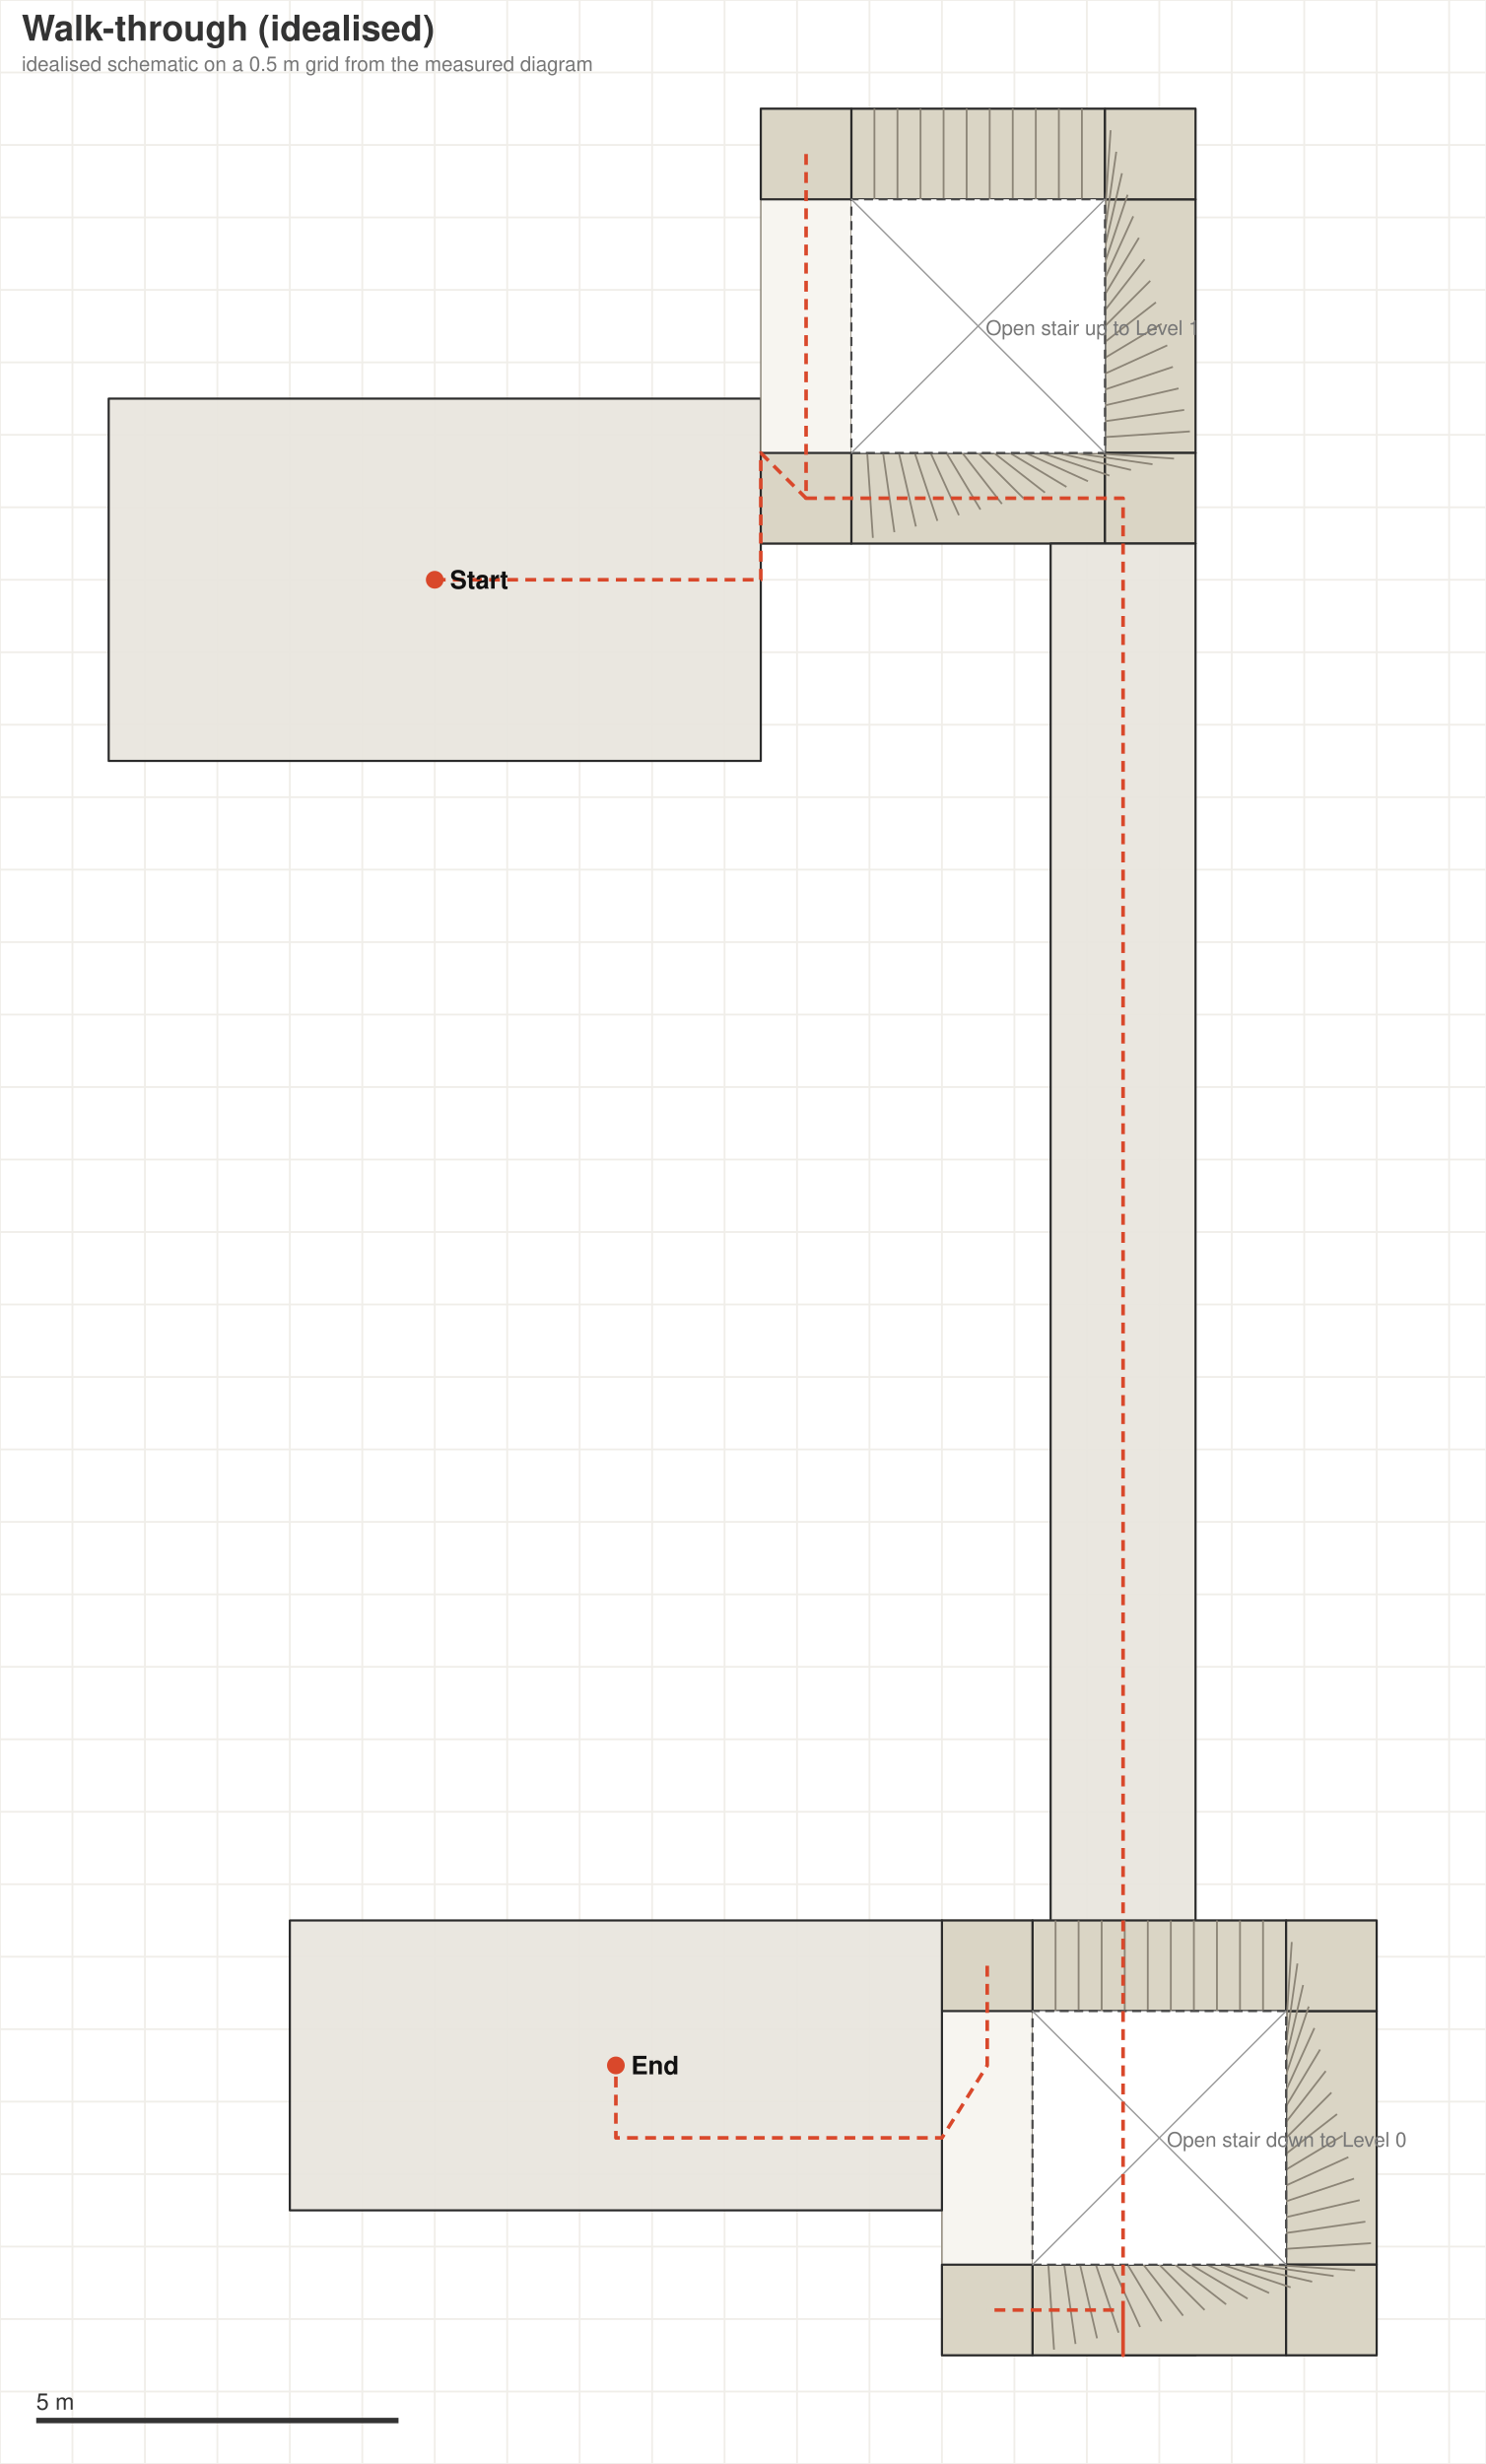
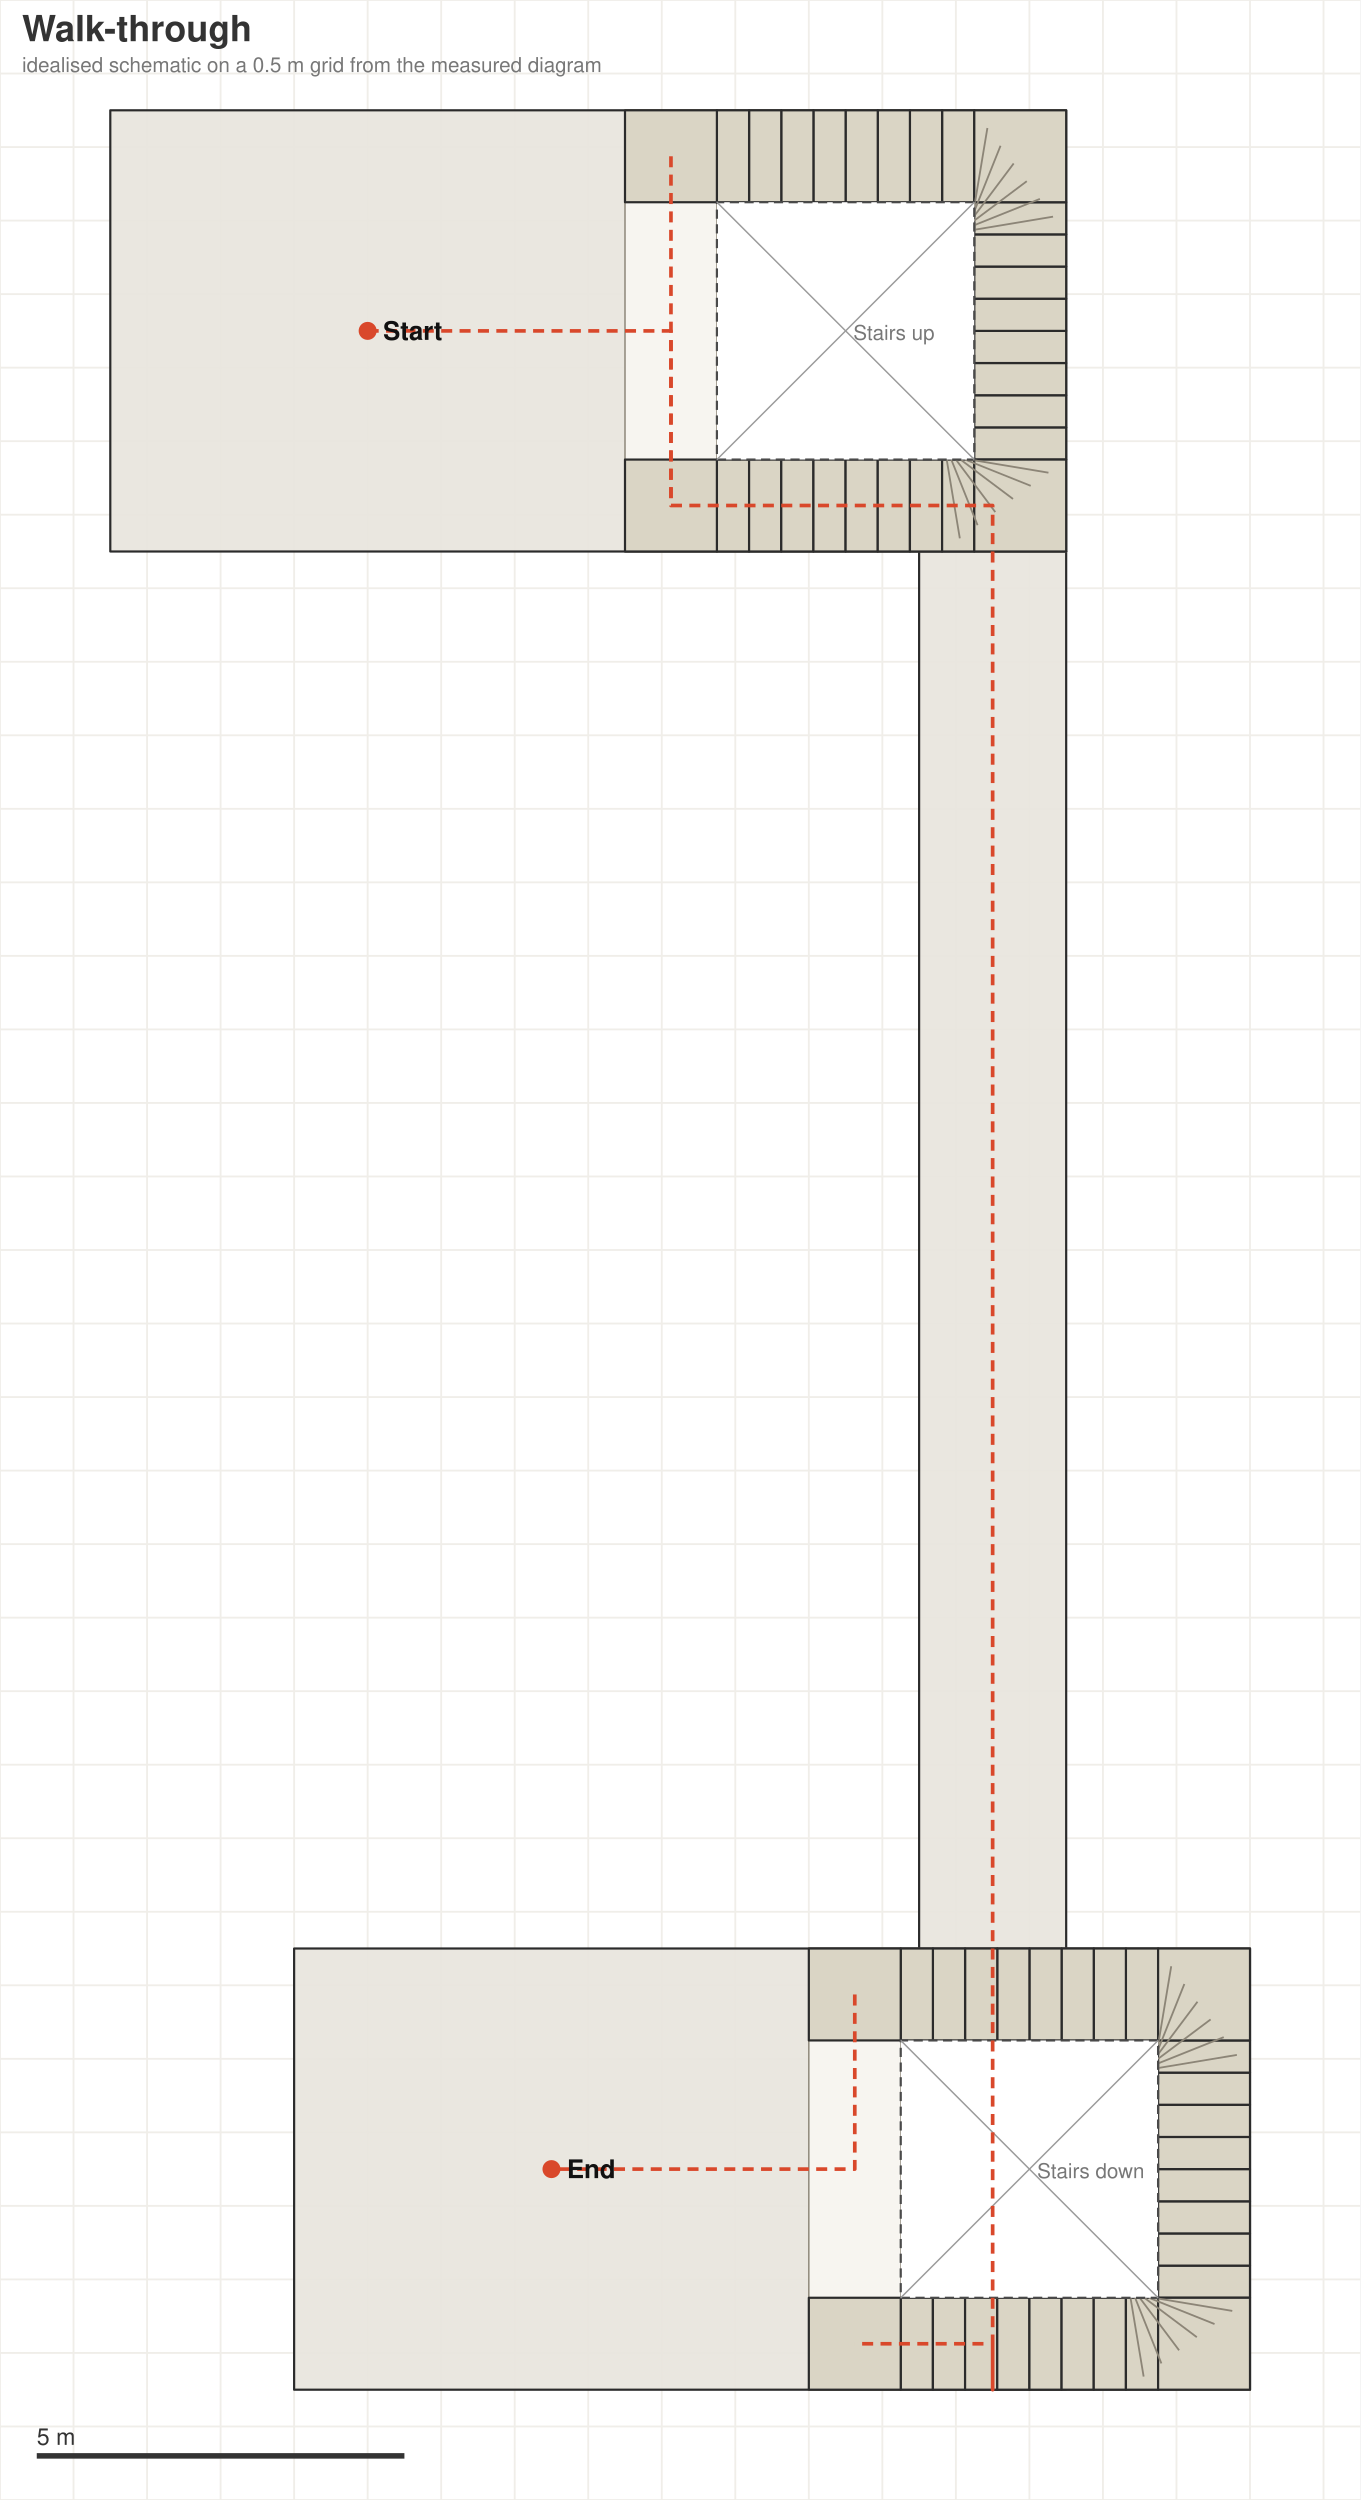
- <svg xmlns="http://www.w3.org/2000/svg" width="820" height="1360" viewBox="0 0 820.0 1360.0" font-family="Helvetica, Arial, sans-serif">
+ <svg xmlns="http://www.w3.org/2000/svg" width="740" height="1360" viewBox="0 0 740.0 1360.0" font-family="Helvetica, Arial, sans-serif">
  <rect width="100%" height="100%" fill="white" />
  <line x1="0" y1="1360" x2="0" y2="0" stroke="#f0eee9" stroke-width="1" />
  <line x1="40" y1="1360" x2="40" y2="0" stroke="#f0eee9" stroke-width="1" />
  <line x1="80" y1="1360" x2="80" y2="0" stroke="#f0eee9" stroke-width="1" />
  <line x1="120" y1="1360" x2="120" y2="0" stroke="#f0eee9" stroke-width="1" />
  <line x1="160" y1="1360" x2="160" y2="0" stroke="#f0eee9" stroke-width="1" />
  <line x1="200" y1="1360" x2="200" y2="0" stroke="#f0eee9" stroke-width="1" />
  <line x1="240" y1="1360" x2="240" y2="0" stroke="#f0eee9" stroke-width="1" />
  <line x1="280" y1="1360" x2="280" y2="0" stroke="#f0eee9" stroke-width="1" />
  <line x1="320" y1="1360" x2="320" y2="0" stroke="#f0eee9" stroke-width="1" />
  <line x1="360" y1="1360" x2="360" y2="0" stroke="#f0eee9" stroke-width="1" />
  <line x1="400" y1="1360" x2="400" y2="0" stroke="#f0eee9" stroke-width="1" />
  <line x1="440" y1="1360" x2="440" y2="0" stroke="#f0eee9" stroke-width="1" />
  <line x1="480" y1="1360" x2="480" y2="0" stroke="#f0eee9" stroke-width="1" />
  <line x1="520" y1="1360" x2="520" y2="0" stroke="#f0eee9" stroke-width="1" />
  <line x1="560" y1="1360" x2="560" y2="0" stroke="#f0eee9" stroke-width="1" />
  <line x1="600" y1="1360" x2="600" y2="0" stroke="#f0eee9" stroke-width="1" />
  <line x1="640" y1="1360" x2="640" y2="0" stroke="#f0eee9" stroke-width="1" />
  <line x1="680" y1="1360" x2="680" y2="0" stroke="#f0eee9" stroke-width="1" />
  <line x1="720" y1="1360" x2="720" y2="0" stroke="#f0eee9" stroke-width="1" />
-   <line x1="760" y1="1360" x2="760" y2="0" stroke="#f0eee9" stroke-width="1" />
-   <line x1="800" y1="1360" x2="800" y2="0" stroke="#f0eee9" stroke-width="1" />
-   <line x1="0" y1="1360" x2="820" y2="1360" stroke="#f0eee9" stroke-width="1" />
-   <line x1="0" y1="1320" x2="820" y2="1320" stroke="#f0eee9" stroke-width="1" />
-   <line x1="0" y1="1280" x2="820" y2="1280" stroke="#f0eee9" stroke-width="1" />
-   <line x1="0" y1="1240" x2="820" y2="1240" stroke="#f0eee9" stroke-width="1" />
-   <line x1="0" y1="1200" x2="820" y2="1200" stroke="#f0eee9" stroke-width="1" />
-   <line x1="0" y1="1160" x2="820" y2="1160" stroke="#f0eee9" stroke-width="1" />
-   <line x1="0" y1="1120" x2="820" y2="1120" stroke="#f0eee9" stroke-width="1" />
-   <line x1="0" y1="1080" x2="820" y2="1080" stroke="#f0eee9" stroke-width="1" />
-   <line x1="0" y1="1040" x2="820" y2="1040" stroke="#f0eee9" stroke-width="1" />
-   <line x1="0" y1="1000" x2="820" y2="1000" stroke="#f0eee9" stroke-width="1" />
-   <line x1="0" y1="960" x2="820" y2="960" stroke="#f0eee9" stroke-width="1" />
-   <line x1="0" y1="920" x2="820" y2="920" stroke="#f0eee9" stroke-width="1" />
-   <line x1="0" y1="880" x2="820" y2="880" stroke="#f0eee9" stroke-width="1" />
-   <line x1="0" y1="840" x2="820" y2="840" stroke="#f0eee9" stroke-width="1" />
-   <line x1="0" y1="800" x2="820" y2="800" stroke="#f0eee9" stroke-width="1" />
-   <line x1="0" y1="760" x2="820" y2="760" stroke="#f0eee9" stroke-width="1" />
-   <line x1="0" y1="720" x2="820" y2="720" stroke="#f0eee9" stroke-width="1" />
-   <line x1="0" y1="680" x2="820" y2="680" stroke="#f0eee9" stroke-width="1" />
-   <line x1="0" y1="640" x2="820" y2="640" stroke="#f0eee9" stroke-width="1" />
-   <line x1="0" y1="600" x2="820" y2="600" stroke="#f0eee9" stroke-width="1" />
-   <line x1="0" y1="560" x2="820" y2="560" stroke="#f0eee9" stroke-width="1" />
-   <line x1="0" y1="520" x2="820" y2="520" stroke="#f0eee9" stroke-width="1" />
-   <line x1="0" y1="480" x2="820" y2="480" stroke="#f0eee9" stroke-width="1" />
-   <line x1="0" y1="440" x2="820" y2="440" stroke="#f0eee9" stroke-width="1" />
-   <line x1="0" y1="400" x2="820" y2="400" stroke="#f0eee9" stroke-width="1" />
-   <line x1="0" y1="360" x2="820" y2="360" stroke="#f0eee9" stroke-width="1" />
-   <line x1="0" y1="320" x2="820" y2="320" stroke="#f0eee9" stroke-width="1" />
-   <line x1="0" y1="280" x2="820" y2="280" stroke="#f0eee9" stroke-width="1" />
-   <line x1="0" y1="240" x2="820" y2="240" stroke="#f0eee9" stroke-width="1" />
-   <line x1="0" y1="200" x2="820" y2="200" stroke="#f0eee9" stroke-width="1" />
-   <line x1="0" y1="160" x2="820" y2="160" stroke="#f0eee9" stroke-width="1" />
-   <line x1="0" y1="120" x2="820" y2="120" stroke="#f0eee9" stroke-width="1" />
-   <line x1="0" y1="80" x2="820" y2="80" stroke="#f0eee9" stroke-width="1" />
-   <line x1="0" y1="40" x2="820" y2="40" stroke="#f0eee9" stroke-width="1" />
-   <line x1="0" y1="0" x2="820" y2="0" stroke="#f0eee9" stroke-width="1" />
-   <polygon points="60,420 420,420 420,220 60,220" fill="#e9e6df" stroke="#2b2b2b" stroke-width="1.2" stroke-linejoin="round" fill-opacity="0.95" />
-   <polygon points="420,250 660,250 660,300 420,300" fill="#f7f5f0" stroke="#8c8577" stroke-width="0.8" />
-   <polygon points="610,300 610,60 660,60 660,300" fill="#f7f5f0" stroke="#8c8577" stroke-width="0.8" />
-   <polygon points="660,110 420,110 420,60 660,60" fill="#f7f5f0" stroke="#8c8577" stroke-width="0.8" />
-   <polygon points="470,60 470,300 420,300 420,60" fill="#f7f5f0" stroke="#8c8577" stroke-width="0.8" />
-   <polygon points="470,300 610,300 610,250 470,250" fill="#d9d3c4" stroke="#2b2b2b" stroke-width="1.2" stroke-linejoin="round" fill-opacity="0.95" />
-   <polygon points="660,250 660,110 610,110 610,250" fill="#d9d3c4" stroke="#2b2b2b" stroke-width="1.2" stroke-linejoin="round" fill-opacity="0.95" />
-   <polygon points="610,60 470,60 470,110 610,110" fill="#d9d3c4" stroke="#2b2b2b" stroke-width="1.2" stroke-linejoin="round" fill-opacity="0.95" />
-   <polygon points="420,300 470,300 470,250 420,250" fill="#d9d3c4" stroke="#2b2b2b" stroke-width="1.2" stroke-linejoin="round" fill-opacity="0.95" />
-   <polygon points="610,300 660,300 660,250 610,250" fill="#d9d3c4" stroke="#2b2b2b" stroke-width="1.2" stroke-linejoin="round" fill-opacity="0.95" />
-   <polygon points="610,110 660,110 660,60 610,60" fill="#d9d3c4" stroke="#2b2b2b" stroke-width="1.2" stroke-linejoin="round" fill-opacity="0.95" />
-   <polygon points="420,110 470,110 470,60 420,60" fill="#d9d3c4" stroke="#2b2b2b" stroke-width="1.2" stroke-linejoin="round" fill-opacity="0.95" />
-   <line x1="481.88" y1="296.88" x2="478.75" y2="250" stroke="#8c8577" stroke-width="1" />
-   <line x1="493.75" y1="293.75" x2="487.5" y2="250" stroke="#8c8577" stroke-width="1" />
-   <line x1="505.62" y1="290.62" x2="496.25" y2="250" stroke="#8c8577" stroke-width="1" />
-   <line x1="517.5" y1="287.5" x2="505" y2="250" stroke="#8c8577" stroke-width="1" />
-   <line x1="529.38" y1="284.38" x2="513.75" y2="250" stroke="#8c8577" stroke-width="1" />
-   <line x1="541.25" y1="281.25" x2="522.5" y2="250" stroke="#8c8577" stroke-width="1" />
-   <line x1="553.12" y1="278.12" x2="531.25" y2="250" stroke="#8c8577" stroke-width="1" />
-   <line x1="565" y1="275" x2="540" y2="250" stroke="#8c8577" stroke-width="1" />
-   <line x1="576.88" y1="271.88" x2="548.75" y2="250" stroke="#8c8577" stroke-width="1" />
-   <line x1="588.75" y1="268.75" x2="557.5" y2="250" stroke="#8c8577" stroke-width="1" />
-   <line x1="600.62" y1="265.62" x2="566.25" y2="250" stroke="#8c8577" stroke-width="1" />
-   <line x1="612.5" y1="262.5" x2="575" y2="250" stroke="#8c8577" stroke-width="1" />
-   <line x1="624.38" y1="259.38" x2="583.75" y2="250" stroke="#8c8577" stroke-width="1" />
-   <line x1="636.25" y1="256.25" x2="592.5" y2="250" stroke="#8c8577" stroke-width="1" />
-   <line x1="648.12" y1="253.12" x2="601.25" y2="250" stroke="#8c8577" stroke-width="1" />
-   <line x1="656.88" y1="238.12" x2="610" y2="241.25" stroke="#8c8577" stroke-width="1" />
-   <line x1="653.75" y1="226.25" x2="610" y2="232.5" stroke="#8c8577" stroke-width="1" />
-   <line x1="650.62" y1="214.38" x2="610" y2="223.75" stroke="#8c8577" stroke-width="1" />
-   <line x1="647.5" y1="202.5" x2="610" y2="215" stroke="#8c8577" stroke-width="1" />
-   <line x1="644.38" y1="190.62" x2="610" y2="206.25" stroke="#8c8577" stroke-width="1" />
-   <line x1="641.25" y1="178.75" x2="610" y2="197.5" stroke="#8c8577" stroke-width="1" />
-   <line x1="638.12" y1="166.88" x2="610" y2="188.75" stroke="#8c8577" stroke-width="1" />
-   <line x1="635" y1="155" x2="610" y2="180" stroke="#8c8577" stroke-width="1" />
-   <line x1="631.88" y1="143.12" x2="610" y2="171.25" stroke="#8c8577" stroke-width="1" />
-   <line x1="628.75" y1="131.25" x2="610" y2="162.5" stroke="#8c8577" stroke-width="1" />
-   <line x1="625.62" y1="119.38" x2="610" y2="153.75" stroke="#8c8577" stroke-width="1" />
-   <line x1="622.5" y1="107.5" x2="610" y2="145" stroke="#8c8577" stroke-width="1" />
-   <line x1="619.38" y1="95.62" x2="610" y2="136.25" stroke="#8c8577" stroke-width="1" />
-   <line x1="616.25" y1="83.75" x2="610" y2="127.5" stroke="#8c8577" stroke-width="1" />
-   <line x1="613.12" y1="71.88" x2="610" y2="118.75" stroke="#8c8577" stroke-width="1" />
-   <line x1="597.27" y1="60" x2="597.27" y2="110" stroke="#8c8577" stroke-width="1" />
-   <line x1="584.55" y1="60" x2="584.55" y2="110" stroke="#8c8577" stroke-width="1" />
-   <line x1="571.82" y1="60" x2="571.82" y2="110" stroke="#8c8577" stroke-width="1" />
-   <line x1="559.09" y1="60" x2="559.09" y2="110" stroke="#8c8577" stroke-width="1" />
-   <line x1="546.36" y1="60" x2="546.36" y2="110" stroke="#8c8577" stroke-width="1" />
-   <line x1="533.64" y1="60" x2="533.64" y2="110" stroke="#8c8577" stroke-width="1" />
-   <line x1="520.91" y1="60" x2="520.91" y2="110" stroke="#8c8577" stroke-width="1" />
-   <line x1="508.18" y1="60" x2="508.18" y2="110" stroke="#8c8577" stroke-width="1" />
-   <line x1="495.45" y1="60" x2="495.45" y2="110" stroke="#8c8577" stroke-width="1" />
-   <line x1="482.73" y1="60" x2="482.73" y2="110" stroke="#8c8577" stroke-width="1" />
-   <polygon points="470,250 610,250 610,110 470,110" fill="white" stroke="#4a4a4a" stroke-width="1.2" stroke-dasharray="5 3" />
-   <line x1="470" y1="250" x2="610" y2="110" stroke="#9a9a9a" stroke-width="0.8" />
-   <line x1="610" y1="250" x2="470" y2="110" stroke="#9a9a9a" stroke-width="0.8" />
-   <polygon points="660,300 660,1300 580,1300 580,300" fill="#e9e6df" stroke="#2b2b2b" stroke-width="1.2" stroke-linejoin="round" fill-opacity="0.95" />
-   <polygon points="520,1250 760,1250 760,1300 520,1300" fill="#f7f5f0" stroke="#8c8577" stroke-width="0.8" />
-   <polygon points="710,1300 710,1060 760,1060 760,1300" fill="#f7f5f0" stroke="#8c8577" stroke-width="0.8" />
-   <polygon points="760,1110 520,1110 520,1060 760,1060" fill="#f7f5f0" stroke="#8c8577" stroke-width="0.8" />
-   <polygon points="570,1060 570,1300 520,1300 520,1060" fill="#f7f5f0" stroke="#8c8577" stroke-width="0.8" />
-   <polygon points="570,1300 710,1300 710,1250 570,1250" fill="#d9d3c4" stroke="#2b2b2b" stroke-width="1.2" stroke-linejoin="round" fill-opacity="0.95" />
-   <polygon points="760,1250 760,1110 710,1110 710,1250" fill="#d9d3c4" stroke="#2b2b2b" stroke-width="1.2" stroke-linejoin="round" fill-opacity="0.95" />
-   <polygon points="710,1060 570,1060 570,1110 710,1110" fill="#d9d3c4" stroke="#2b2b2b" stroke-width="1.2" stroke-linejoin="round" fill-opacity="0.95" />
-   <polygon points="520,1300 570,1300 570,1250 520,1250" fill="#d9d3c4" stroke="#2b2b2b" stroke-width="1.2" stroke-linejoin="round" fill-opacity="0.95" />
-   <polygon points="710,1300 760,1300 760,1250 710,1250" fill="#d9d3c4" stroke="#2b2b2b" stroke-width="1.2" stroke-linejoin="round" fill-opacity="0.95" />
-   <polygon points="710,1110 760,1110 760,1060 710,1060" fill="#d9d3c4" stroke="#2b2b2b" stroke-width="1.2" stroke-linejoin="round" fill-opacity="0.95" />
-   <polygon points="520,1110 570,1110 570,1060 520,1060" fill="#d9d3c4" stroke="#2b2b2b" stroke-width="1.2" stroke-linejoin="round" fill-opacity="0.95" />
-   <line x1="581.88" y1="1296.88" x2="578.75" y2="1250" stroke="#8c8577" stroke-width="1" />
-   <line x1="593.75" y1="1293.75" x2="587.5" y2="1250" stroke="#8c8577" stroke-width="1" />
-   <line x1="605.62" y1="1290.62" x2="596.25" y2="1250" stroke="#8c8577" stroke-width="1" />
-   <line x1="617.5" y1="1287.5" x2="605" y2="1250" stroke="#8c8577" stroke-width="1" />
-   <line x1="629.38" y1="1284.38" x2="613.75" y2="1250" stroke="#8c8577" stroke-width="1" />
-   <line x1="641.25" y1="1281.25" x2="622.5" y2="1250" stroke="#8c8577" stroke-width="1" />
-   <line x1="653.12" y1="1278.12" x2="631.25" y2="1250" stroke="#8c8577" stroke-width="1" />
-   <line x1="665" y1="1275" x2="640" y2="1250" stroke="#8c8577" stroke-width="1" />
-   <line x1="676.88" y1="1271.88" x2="648.75" y2="1250" stroke="#8c8577" stroke-width="1" />
-   <line x1="688.75" y1="1268.75" x2="657.5" y2="1250" stroke="#8c8577" stroke-width="1" />
-   <line x1="700.62" y1="1265.62" x2="666.25" y2="1250" stroke="#8c8577" stroke-width="1" />
-   <line x1="712.5" y1="1262.5" x2="675" y2="1250" stroke="#8c8577" stroke-width="1" />
-   <line x1="724.38" y1="1259.38" x2="683.75" y2="1250" stroke="#8c8577" stroke-width="1" />
-   <line x1="736.25" y1="1256.25" x2="692.5" y2="1250" stroke="#8c8577" stroke-width="1" />
-   <line x1="748.12" y1="1253.12" x2="701.25" y2="1250" stroke="#8c8577" stroke-width="1" />
-   <line x1="756.88" y1="1238.12" x2="710" y2="1241.25" stroke="#8c8577" stroke-width="1" />
-   <line x1="753.75" y1="1226.25" x2="710" y2="1232.5" stroke="#8c8577" stroke-width="1" />
-   <line x1="750.62" y1="1214.38" x2="710" y2="1223.75" stroke="#8c8577" stroke-width="1" />
-   <line x1="747.5" y1="1202.5" x2="710" y2="1215" stroke="#8c8577" stroke-width="1" />
-   <line x1="744.38" y1="1190.62" x2="710" y2="1206.25" stroke="#8c8577" stroke-width="1" />
-   <line x1="741.25" y1="1178.75" x2="710" y2="1197.5" stroke="#8c8577" stroke-width="1" />
-   <line x1="738.12" y1="1166.88" x2="710" y2="1188.75" stroke="#8c8577" stroke-width="1" />
-   <line x1="735" y1="1155" x2="710" y2="1180" stroke="#8c8577" stroke-width="1" />
-   <line x1="731.88" y1="1143.12" x2="710" y2="1171.25" stroke="#8c8577" stroke-width="1" />
-   <line x1="728.75" y1="1131.25" x2="710" y2="1162.5" stroke="#8c8577" stroke-width="1" />
-   <line x1="725.62" y1="1119.38" x2="710" y2="1153.75" stroke="#8c8577" stroke-width="1" />
-   <line x1="722.5" y1="1107.5" x2="710" y2="1145" stroke="#8c8577" stroke-width="1" />
-   <line x1="719.38" y1="1095.62" x2="710" y2="1136.25" stroke="#8c8577" stroke-width="1" />
-   <line x1="716.25" y1="1083.75" x2="710" y2="1127.5" stroke="#8c8577" stroke-width="1" />
-   <line x1="713.12" y1="1071.88" x2="710" y2="1118.75" stroke="#8c8577" stroke-width="1" />
-   <line x1="697.27" y1="1060" x2="697.27" y2="1110" stroke="#8c8577" stroke-width="1" />
-   <line x1="684.55" y1="1060" x2="684.55" y2="1110" stroke="#8c8577" stroke-width="1" />
-   <line x1="671.82" y1="1060" x2="671.82" y2="1110" stroke="#8c8577" stroke-width="1" />
-   <line x1="659.09" y1="1060" x2="659.09" y2="1110" stroke="#8c8577" stroke-width="1" />
-   <line x1="646.36" y1="1060" x2="646.36" y2="1110" stroke="#8c8577" stroke-width="1" />
-   <line x1="633.64" y1="1060" x2="633.64" y2="1110" stroke="#8c8577" stroke-width="1" />
-   <line x1="620.91" y1="1060" x2="620.91" y2="1110" stroke="#8c8577" stroke-width="1" />
-   <line x1="608.18" y1="1060" x2="608.18" y2="1110" stroke="#8c8577" stroke-width="1" />
-   <line x1="595.45" y1="1060" x2="595.45" y2="1110" stroke="#8c8577" stroke-width="1" />
-   <line x1="582.73" y1="1060" x2="582.73" y2="1110" stroke="#8c8577" stroke-width="1" />
-   <polygon points="570,1250 710,1250 710,1110 570,1110" fill="white" stroke="#4a4a4a" stroke-width="1.2" stroke-dasharray="5 3" />
-   <line x1="570" y1="1250" x2="710" y2="1110" stroke="#9a9a9a" stroke-width="0.8" />
-   <line x1="710" y1="1250" x2="570" y2="1110" stroke="#9a9a9a" stroke-width="0.8" />
-   <polygon points="160,1220 520,1220 520,1060 160,1060" fill="#e9e6df" stroke="#2b2b2b" stroke-width="1.2" stroke-linejoin="round" fill-opacity="0.95" />
-   <polyline points="240,320 240,320 240,320 420,320 420,250 445,275 445,275 445,275" fill="none" stroke="#d9482b" stroke-width="2" stroke-dasharray="6 4" stroke-linejoin="round" />
-   <polyline points="445,85 445,275 620,275 620,275 620,300 620,1300 620,1275 545,1275 545,1275" fill="none" stroke="#d9482b" stroke-width="2" stroke-dasharray="6 4" stroke-linejoin="round" />
-   <polyline points="545,1085 545,1140 545,1140 520,1180 340,1180 340,1140 340,1140 340,1140" fill="none" stroke="#d9482b" stroke-width="2" stroke-dasharray="6 4" stroke-linejoin="round" />
-   <circle cx="240" cy="320" r="4.9" fill="#d9482b" />
-   <text x="248.4" y="324.9" font-size="14" fill="#111111" font-weight="600">Start</text>
-   <circle cx="340" cy="1140" r="4.9" fill="#d9482b" />
-   <text x="348.4" y="1144.9" font-size="14" fill="#111111" font-weight="600">End</text>
-   <text x="544.2" y="184.9" font-size="11.2" fill="#777777" font-weight="500">Open stair up to Level 1</text>
-   <text x="644.2" y="1184.9" font-size="11.2" fill="#777777" font-weight="500">Open stair down to Level 0</text>
+   <line x1="0" y1="1360" x2="740" y2="1360" stroke="#f0eee9" stroke-width="1" />
+   <line x1="0" y1="1320" x2="740" y2="1320" stroke="#f0eee9" stroke-width="1" />
+   <line x1="0" y1="1280" x2="740" y2="1280" stroke="#f0eee9" stroke-width="1" />
+   <line x1="0" y1="1240" x2="740" y2="1240" stroke="#f0eee9" stroke-width="1" />
+   <line x1="0" y1="1200" x2="740" y2="1200" stroke="#f0eee9" stroke-width="1" />
+   <line x1="0" y1="1160" x2="740" y2="1160" stroke="#f0eee9" stroke-width="1" />
+   <line x1="0" y1="1120" x2="740" y2="1120" stroke="#f0eee9" stroke-width="1" />
+   <line x1="0" y1="1080" x2="740" y2="1080" stroke="#f0eee9" stroke-width="1" />
+   <line x1="0" y1="1040" x2="740" y2="1040" stroke="#f0eee9" stroke-width="1" />
+   <line x1="0" y1="1000" x2="740" y2="1000" stroke="#f0eee9" stroke-width="1" />
+   <line x1="0" y1="960" x2="740" y2="960" stroke="#f0eee9" stroke-width="1" />
+   <line x1="0" y1="920" x2="740" y2="920" stroke="#f0eee9" stroke-width="1" />
+   <line x1="0" y1="880" x2="740" y2="880" stroke="#f0eee9" stroke-width="1" />
+   <line x1="0" y1="840" x2="740" y2="840" stroke="#f0eee9" stroke-width="1" />
+   <line x1="0" y1="800" x2="740" y2="800" stroke="#f0eee9" stroke-width="1" />
+   <line x1="0" y1="760" x2="740" y2="760" stroke="#f0eee9" stroke-width="1" />
+   <line x1="0" y1="720" x2="740" y2="720" stroke="#f0eee9" stroke-width="1" />
+   <line x1="0" y1="680" x2="740" y2="680" stroke="#f0eee9" stroke-width="1" />
+   <line x1="0" y1="640" x2="740" y2="640" stroke="#f0eee9" stroke-width="1" />
+   <line x1="0" y1="600" x2="740" y2="600" stroke="#f0eee9" stroke-width="1" />
+   <line x1="0" y1="560" x2="740" y2="560" stroke="#f0eee9" stroke-width="1" />
+   <line x1="0" y1="520" x2="740" y2="520" stroke="#f0eee9" stroke-width="1" />
+   <line x1="0" y1="480" x2="740" y2="480" stroke="#f0eee9" stroke-width="1" />
+   <line x1="0" y1="440" x2="740" y2="440" stroke="#f0eee9" stroke-width="1" />
+   <line x1="0" y1="400" x2="740" y2="400" stroke="#f0eee9" stroke-width="1" />
+   <line x1="0" y1="360" x2="740" y2="360" stroke="#f0eee9" stroke-width="1" />
+   <line x1="0" y1="320" x2="740" y2="320" stroke="#f0eee9" stroke-width="1" />
+   <line x1="0" y1="280" x2="740" y2="280" stroke="#f0eee9" stroke-width="1" />
+   <line x1="0" y1="240" x2="740" y2="240" stroke="#f0eee9" stroke-width="1" />
+   <line x1="0" y1="200" x2="740" y2="200" stroke="#f0eee9" stroke-width="1" />
+   <line x1="0" y1="160" x2="740" y2="160" stroke="#f0eee9" stroke-width="1" />
+   <line x1="0" y1="120" x2="740" y2="120" stroke="#f0eee9" stroke-width="1" />
+   <line x1="0" y1="80" x2="740" y2="80" stroke="#f0eee9" stroke-width="1" />
+   <line x1="0" y1="40" x2="740" y2="40" stroke="#f0eee9" stroke-width="1" />
+   <line x1="0" y1="0" x2="740" y2="0" stroke="#f0eee9" stroke-width="1" />
+   <polygon points="60,300 580,300 580,60 60,60" fill="#e9e6df" stroke="#2b2b2b" stroke-width="1.2" stroke-linejoin="round" fill-opacity="0.95" />
+   <polygon points="580,300 580,1300 500,1300 500,300" fill="#e9e6df" stroke="#2b2b2b" stroke-width="1.2" stroke-linejoin="round" fill-opacity="0.95" />
+   <polygon points="160,1300 680,1300 680,1060 160,1060" fill="#e9e6df" stroke="#2b2b2b" stroke-width="1.2" stroke-linejoin="round" fill-opacity="0.95" />
+   <polygon points="340,250 580,250 580,300 340,300" fill="#f7f5f0" stroke="#8c8577" stroke-width="0.8" />
+   <polygon points="530,300 530,60 580,60 580,300" fill="#f7f5f0" stroke="#8c8577" stroke-width="0.8" />
+   <polygon points="580,110 340,110 340,60 580,60" fill="#f7f5f0" stroke="#8c8577" stroke-width="0.8" />
+   <polygon points="390,60 390,300 340,300 340,60" fill="#f7f5f0" stroke="#8c8577" stroke-width="0.8" />
+   <polygon points="390,300 407.5,300 407.5,250 390,250" fill="#d9d3c4" stroke="#2b2b2b" stroke-width="1.2" stroke-linejoin="round" fill-opacity="0.95" />
+   <polygon points="407.5,300 425,300 425,250 407.5,250" fill="#d9d3c4" stroke="#2b2b2b" stroke-width="1.2" stroke-linejoin="round" fill-opacity="0.95" />
+   <polygon points="425,300 442.5,300 442.5,250 425,250" fill="#d9d3c4" stroke="#2b2b2b" stroke-width="1.2" stroke-linejoin="round" fill-opacity="0.95" />
+   <polygon points="442.5,300 460,300 460,250 442.5,250" fill="#d9d3c4" stroke="#2b2b2b" stroke-width="1.2" stroke-linejoin="round" fill-opacity="0.95" />
+   <polygon points="460,300 477.5,300 477.5,250 460,250" fill="#d9d3c4" stroke="#2b2b2b" stroke-width="1.2" stroke-linejoin="round" fill-opacity="0.95" />
+   <polygon points="477.5,300 495,300 495,250 477.5,250" fill="#d9d3c4" stroke="#2b2b2b" stroke-width="1.2" stroke-linejoin="round" fill-opacity="0.95" />
+   <polygon points="495,300 512.5,300 512.5,250 495,250" fill="#d9d3c4" stroke="#2b2b2b" stroke-width="1.2" stroke-linejoin="round" fill-opacity="0.95" />
+   <polygon points="512.5,300 530,300 530,250 512.5,250" fill="#d9d3c4" stroke="#2b2b2b" stroke-width="1.2" stroke-linejoin="round" fill-opacity="0.95" />
+   <polygon points="580,250 580,232.5 530,232.5 530,250" fill="#d9d3c4" stroke="#2b2b2b" stroke-width="1.2" stroke-linejoin="round" fill-opacity="0.95" />
+   <polygon points="580,232.5 580,215 530,215 530,232.5" fill="#d9d3c4" stroke="#2b2b2b" stroke-width="1.2" stroke-linejoin="round" fill-opacity="0.95" />
+   <polygon points="580,215 580,197.5 530,197.5 530,215" fill="#d9d3c4" stroke="#2b2b2b" stroke-width="1.2" stroke-linejoin="round" fill-opacity="0.95" />
+   <polygon points="580,197.5 580,180 530,180 530,197.5" fill="#d9d3c4" stroke="#2b2b2b" stroke-width="1.2" stroke-linejoin="round" fill-opacity="0.95" />
+   <polygon points="580,180 580,162.5 530,162.5 530,180" fill="#d9d3c4" stroke="#2b2b2b" stroke-width="1.2" stroke-linejoin="round" fill-opacity="0.95" />
+   <polygon points="580,162.5 580,145 530,145 530,162.5" fill="#d9d3c4" stroke="#2b2b2b" stroke-width="1.2" stroke-linejoin="round" fill-opacity="0.95" />
+   <polygon points="580,145 580,127.5 530,127.5 530,145" fill="#d9d3c4" stroke="#2b2b2b" stroke-width="1.2" stroke-linejoin="round" fill-opacity="0.95" />
+   <polygon points="580,127.5 580,110 530,110 530,127.5" fill="#d9d3c4" stroke="#2b2b2b" stroke-width="1.2" stroke-linejoin="round" fill-opacity="0.95" />
+   <polygon points="530,60 512.5,60 512.5,110 530,110" fill="#d9d3c4" stroke="#2b2b2b" stroke-width="1.2" stroke-linejoin="round" fill-opacity="0.95" />
+   <polygon points="512.5,60 495,60 495,110 512.5,110" fill="#d9d3c4" stroke="#2b2b2b" stroke-width="1.2" stroke-linejoin="round" fill-opacity="0.95" />
+   <polygon points="495,60 477.5,60 477.5,110 495,110" fill="#d9d3c4" stroke="#2b2b2b" stroke-width="1.2" stroke-linejoin="round" fill-opacity="0.95" />
+   <polygon points="477.5,60 460,60 460,110 477.5,110" fill="#d9d3c4" stroke="#2b2b2b" stroke-width="1.2" stroke-linejoin="round" fill-opacity="0.95" />
+   <polygon points="460,60 442.5,60 442.5,110 460,110" fill="#d9d3c4" stroke="#2b2b2b" stroke-width="1.2" stroke-linejoin="round" fill-opacity="0.95" />
+   <polygon points="442.5,60 425,60 425,110 442.5,110" fill="#d9d3c4" stroke="#2b2b2b" stroke-width="1.2" stroke-linejoin="round" fill-opacity="0.95" />
+   <polygon points="425,60 407.5,60 407.5,110 425,110" fill="#d9d3c4" stroke="#2b2b2b" stroke-width="1.2" stroke-linejoin="round" fill-opacity="0.95" />
+   <polygon points="407.5,60 390,60 390,110 407.5,110" fill="#d9d3c4" stroke="#2b2b2b" stroke-width="1.2" stroke-linejoin="round" fill-opacity="0.95" />
+   <polygon points="340,300 390,300 390,250 340,250" fill="#d9d3c4" stroke="#2b2b2b" stroke-width="1.2" stroke-linejoin="round" fill-opacity="0.95" />
+   <polygon points="530,300 580,300 580,250 530,250" fill="#d9d3c4" stroke="#2b2b2b" stroke-width="1.2" stroke-linejoin="round" fill-opacity="0.95" />
+   <polygon points="530,110 580,110 580,60 530,60" fill="#d9d3c4" stroke="#2b2b2b" stroke-width="1.2" stroke-linejoin="round" fill-opacity="0.95" />
+   <polygon points="340,110 390,110 390,60 340,60" fill="#d9d3c4" stroke="#2b2b2b" stroke-width="1.2" stroke-linejoin="round" fill-opacity="0.95" />
+   <line x1="522.14" y1="292.86" x2="515" y2="250" stroke="#8c8577" stroke-width="1" />
+   <line x1="531.79" y1="285.71" x2="517.5" y2="250" stroke="#8c8577" stroke-width="1" />
+   <line x1="541.43" y1="278.57" x2="520" y2="250" stroke="#8c8577" stroke-width="1" />
+   <line x1="551.07" y1="271.43" x2="522.5" y2="250" stroke="#8c8577" stroke-width="1" />
+   <line x1="560.71" y1="264.29" x2="525" y2="250" stroke="#8c8577" stroke-width="1" />
+   <line x1="570.36" y1="257.14" x2="527.5" y2="250" stroke="#8c8577" stroke-width="1" />
+   <line x1="572.86" y1="117.86" x2="530" y2="125" stroke="#8c8577" stroke-width="1" />
+   <line x1="565.71" y1="108.21" x2="530" y2="122.5" stroke="#8c8577" stroke-width="1" />
+   <line x1="558.57" y1="98.57" x2="530" y2="120" stroke="#8c8577" stroke-width="1" />
+   <line x1="551.43" y1="88.93" x2="530" y2="117.5" stroke="#8c8577" stroke-width="1" />
+   <line x1="544.29" y1="79.29" x2="530" y2="115" stroke="#8c8577" stroke-width="1" />
+   <line x1="537.14" y1="69.64" x2="530" y2="112.5" stroke="#8c8577" stroke-width="1" />
+   <polygon points="390,250 530,250 530,110 390,110" fill="white" stroke="#4a4a4a" stroke-width="1.2" stroke-dasharray="5 3" />
+   <line x1="390" y1="250" x2="530" y2="110" stroke="#9a9a9a" stroke-width="0.8" />
+   <line x1="530" y1="250" x2="390" y2="110" stroke="#9a9a9a" stroke-width="0.8" />
+   <polygon points="440,1250 680,1250 680,1300 440,1300" fill="#f7f5f0" stroke="#8c8577" stroke-width="0.8" />
+   <polygon points="630,1300 630,1060 680,1060 680,1300" fill="#f7f5f0" stroke="#8c8577" stroke-width="0.8" />
+   <polygon points="680,1110 440,1110 440,1060 680,1060" fill="#f7f5f0" stroke="#8c8577" stroke-width="0.8" />
+   <polygon points="490,1060 490,1300 440,1300 440,1060" fill="#f7f5f0" stroke="#8c8577" stroke-width="0.8" />
+   <polygon points="490,1300 507.5,1300 507.5,1250 490,1250" fill="#d9d3c4" stroke="#2b2b2b" stroke-width="1.2" stroke-linejoin="round" fill-opacity="0.95" />
+   <polygon points="507.5,1300 525,1300 525,1250 507.5,1250" fill="#d9d3c4" stroke="#2b2b2b" stroke-width="1.2" stroke-linejoin="round" fill-opacity="0.95" />
+   <polygon points="525,1300 542.5,1300 542.5,1250 525,1250" fill="#d9d3c4" stroke="#2b2b2b" stroke-width="1.2" stroke-linejoin="round" fill-opacity="0.95" />
+   <polygon points="542.5,1300 560,1300 560,1250 542.5,1250" fill="#d9d3c4" stroke="#2b2b2b" stroke-width="1.2" stroke-linejoin="round" fill-opacity="0.95" />
+   <polygon points="560,1300 577.5,1300 577.5,1250 560,1250" fill="#d9d3c4" stroke="#2b2b2b" stroke-width="1.2" stroke-linejoin="round" fill-opacity="0.95" />
+   <polygon points="577.5,1300 595,1300 595,1250 577.5,1250" fill="#d9d3c4" stroke="#2b2b2b" stroke-width="1.2" stroke-linejoin="round" fill-opacity="0.95" />
+   <polygon points="595,1300 612.5,1300 612.5,1250 595,1250" fill="#d9d3c4" stroke="#2b2b2b" stroke-width="1.2" stroke-linejoin="round" fill-opacity="0.95" />
+   <polygon points="612.5,1300 630,1300 630,1250 612.5,1250" fill="#d9d3c4" stroke="#2b2b2b" stroke-width="1.2" stroke-linejoin="round" fill-opacity="0.95" />
+   <polygon points="680,1250 680,1232.5 630,1232.5 630,1250" fill="#d9d3c4" stroke="#2b2b2b" stroke-width="1.2" stroke-linejoin="round" fill-opacity="0.95" />
+   <polygon points="680,1232.5 680,1215 630,1215 630,1232.5" fill="#d9d3c4" stroke="#2b2b2b" stroke-width="1.2" stroke-linejoin="round" fill-opacity="0.95" />
+   <polygon points="680,1215 680,1197.5 630,1197.5 630,1215" fill="#d9d3c4" stroke="#2b2b2b" stroke-width="1.2" stroke-linejoin="round" fill-opacity="0.95" />
+   <polygon points="680,1197.5 680,1180 630,1180 630,1197.5" fill="#d9d3c4" stroke="#2b2b2b" stroke-width="1.2" stroke-linejoin="round" fill-opacity="0.95" />
+   <polygon points="680,1180 680,1162.5 630,1162.5 630,1180" fill="#d9d3c4" stroke="#2b2b2b" stroke-width="1.2" stroke-linejoin="round" fill-opacity="0.95" />
+   <polygon points="680,1162.5 680,1145 630,1145 630,1162.5" fill="#d9d3c4" stroke="#2b2b2b" stroke-width="1.2" stroke-linejoin="round" fill-opacity="0.95" />
+   <polygon points="680,1145 680,1127.5 630,1127.5 630,1145" fill="#d9d3c4" stroke="#2b2b2b" stroke-width="1.2" stroke-linejoin="round" fill-opacity="0.95" />
+   <polygon points="680,1127.5 680,1110 630,1110 630,1127.5" fill="#d9d3c4" stroke="#2b2b2b" stroke-width="1.2" stroke-linejoin="round" fill-opacity="0.95" />
+   <polygon points="630,1060 612.5,1060 612.5,1110 630,1110" fill="#d9d3c4" stroke="#2b2b2b" stroke-width="1.2" stroke-linejoin="round" fill-opacity="0.95" />
+   <polygon points="612.5,1060 595,1060 595,1110 612.5,1110" fill="#d9d3c4" stroke="#2b2b2b" stroke-width="1.2" stroke-linejoin="round" fill-opacity="0.95" />
+   <polygon points="595,1060 577.5,1060 577.5,1110 595,1110" fill="#d9d3c4" stroke="#2b2b2b" stroke-width="1.2" stroke-linejoin="round" fill-opacity="0.95" />
+   <polygon points="577.5,1060 560,1060 560,1110 577.5,1110" fill="#d9d3c4" stroke="#2b2b2b" stroke-width="1.2" stroke-linejoin="round" fill-opacity="0.95" />
+   <polygon points="560,1060 542.5,1060 542.5,1110 560,1110" fill="#d9d3c4" stroke="#2b2b2b" stroke-width="1.2" stroke-linejoin="round" fill-opacity="0.95" />
+   <polygon points="542.5,1060 525,1060 525,1110 542.5,1110" fill="#d9d3c4" stroke="#2b2b2b" stroke-width="1.2" stroke-linejoin="round" fill-opacity="0.95" />
+   <polygon points="525,1060 507.5,1060 507.5,1110 525,1110" fill="#d9d3c4" stroke="#2b2b2b" stroke-width="1.2" stroke-linejoin="round" fill-opacity="0.95" />
+   <polygon points="507.5,1060 490,1060 490,1110 507.5,1110" fill="#d9d3c4" stroke="#2b2b2b" stroke-width="1.2" stroke-linejoin="round" fill-opacity="0.95" />
+   <polygon points="440,1300 490,1300 490,1250 440,1250" fill="#d9d3c4" stroke="#2b2b2b" stroke-width="1.2" stroke-linejoin="round" fill-opacity="0.95" />
+   <polygon points="630,1300 680,1300 680,1250 630,1250" fill="#d9d3c4" stroke="#2b2b2b" stroke-width="1.2" stroke-linejoin="round" fill-opacity="0.95" />
+   <polygon points="630,1110 680,1110 680,1060 630,1060" fill="#d9d3c4" stroke="#2b2b2b" stroke-width="1.2" stroke-linejoin="round" fill-opacity="0.95" />
+   <polygon points="440,1110 490,1110 490,1060 440,1060" fill="#d9d3c4" stroke="#2b2b2b" stroke-width="1.2" stroke-linejoin="round" fill-opacity="0.95" />
+   <line x1="622.14" y1="1292.86" x2="615" y2="1250" stroke="#8c8577" stroke-width="1" />
+   <line x1="631.79" y1="1285.71" x2="617.5" y2="1250" stroke="#8c8577" stroke-width="1" />
+   <line x1="641.43" y1="1278.57" x2="620" y2="1250" stroke="#8c8577" stroke-width="1" />
+   <line x1="651.07" y1="1271.43" x2="622.5" y2="1250" stroke="#8c8577" stroke-width="1" />
+   <line x1="660.71" y1="1264.29" x2="625" y2="1250" stroke="#8c8577" stroke-width="1" />
+   <line x1="670.36" y1="1257.14" x2="627.5" y2="1250" stroke="#8c8577" stroke-width="1" />
+   <line x1="672.86" y1="1117.86" x2="630" y2="1125" stroke="#8c8577" stroke-width="1" />
+   <line x1="665.71" y1="1108.21" x2="630" y2="1122.5" stroke="#8c8577" stroke-width="1" />
+   <line x1="658.57" y1="1098.57" x2="630" y2="1120" stroke="#8c8577" stroke-width="1" />
+   <line x1="651.43" y1="1088.93" x2="630" y2="1117.5" stroke="#8c8577" stroke-width="1" />
+   <line x1="644.29" y1="1079.29" x2="630" y2="1115" stroke="#8c8577" stroke-width="1" />
+   <line x1="637.14" y1="1069.64" x2="630" y2="1112.5" stroke="#8c8577" stroke-width="1" />
+   <polygon points="490,1250 630,1250 630,1110 490,1110" fill="white" stroke="#4a4a4a" stroke-width="1.2" stroke-dasharray="5 3" />
+   <line x1="490" y1="1250" x2="630" y2="1110" stroke="#9a9a9a" stroke-width="0.8" />
+   <line x1="630" y1="1250" x2="490" y2="1110" stroke="#9a9a9a" stroke-width="0.8" />
+   <polyline points="200,180 340,180 340,180 365,180 365,180 365,275" fill="none" stroke="#d9482b" stroke-width="2" stroke-dasharray="6 4" stroke-linejoin="round" />
+   <polyline points="365,85 365,275 540,275 540,275 540,300 540,1300 540,1275 465,1275 465,1275" fill="none" stroke="#d9482b" stroke-width="2" stroke-dasharray="6 4" stroke-linejoin="round" />
+   <polyline points="465,1085 465,1180 465,1180 440,1180 300,1180 300,1180" fill="none" stroke="#d9482b" stroke-width="2" stroke-dasharray="6 4" stroke-linejoin="round" />
+   <circle cx="200" cy="180" r="4.9" fill="#d9482b" />
+   <text x="208.4" y="184.9" font-size="14" fill="#111111" font-weight="600">Start</text>
+   <circle cx="300" cy="1180" r="4.9" fill="#d9482b" />
+   <text x="308.4" y="1184.9" font-size="14" fill="#111111" font-weight="600">End</text>
+   <text x="464.2" y="184.9" font-size="11.2" fill="#777777" font-weight="500">Stairs up</text>
+   <text x="564.2" y="1184.9" font-size="11.2" fill="#777777" font-weight="500">Stairs down</text>
  <line x1="20" y1="1336" x2="220" y2="1336" stroke="#333333" stroke-width="3" />
  <text x="20" y="1330" font-size="12.6" fill="#333333">5 m</text>
-   <text x="12" y="22.4" font-size="19.6" fill="#333333" font-weight="700">Walk-through (idealised)</text>
+   <text x="12" y="22.4" font-size="19.6" fill="#333333" font-weight="700">Walk-through</text>
  <text x="12" y="39.2" font-size="11.2" fill="#777777">idealised schematic on a 0.5 m grid from the measured diagram</text>
</svg>
